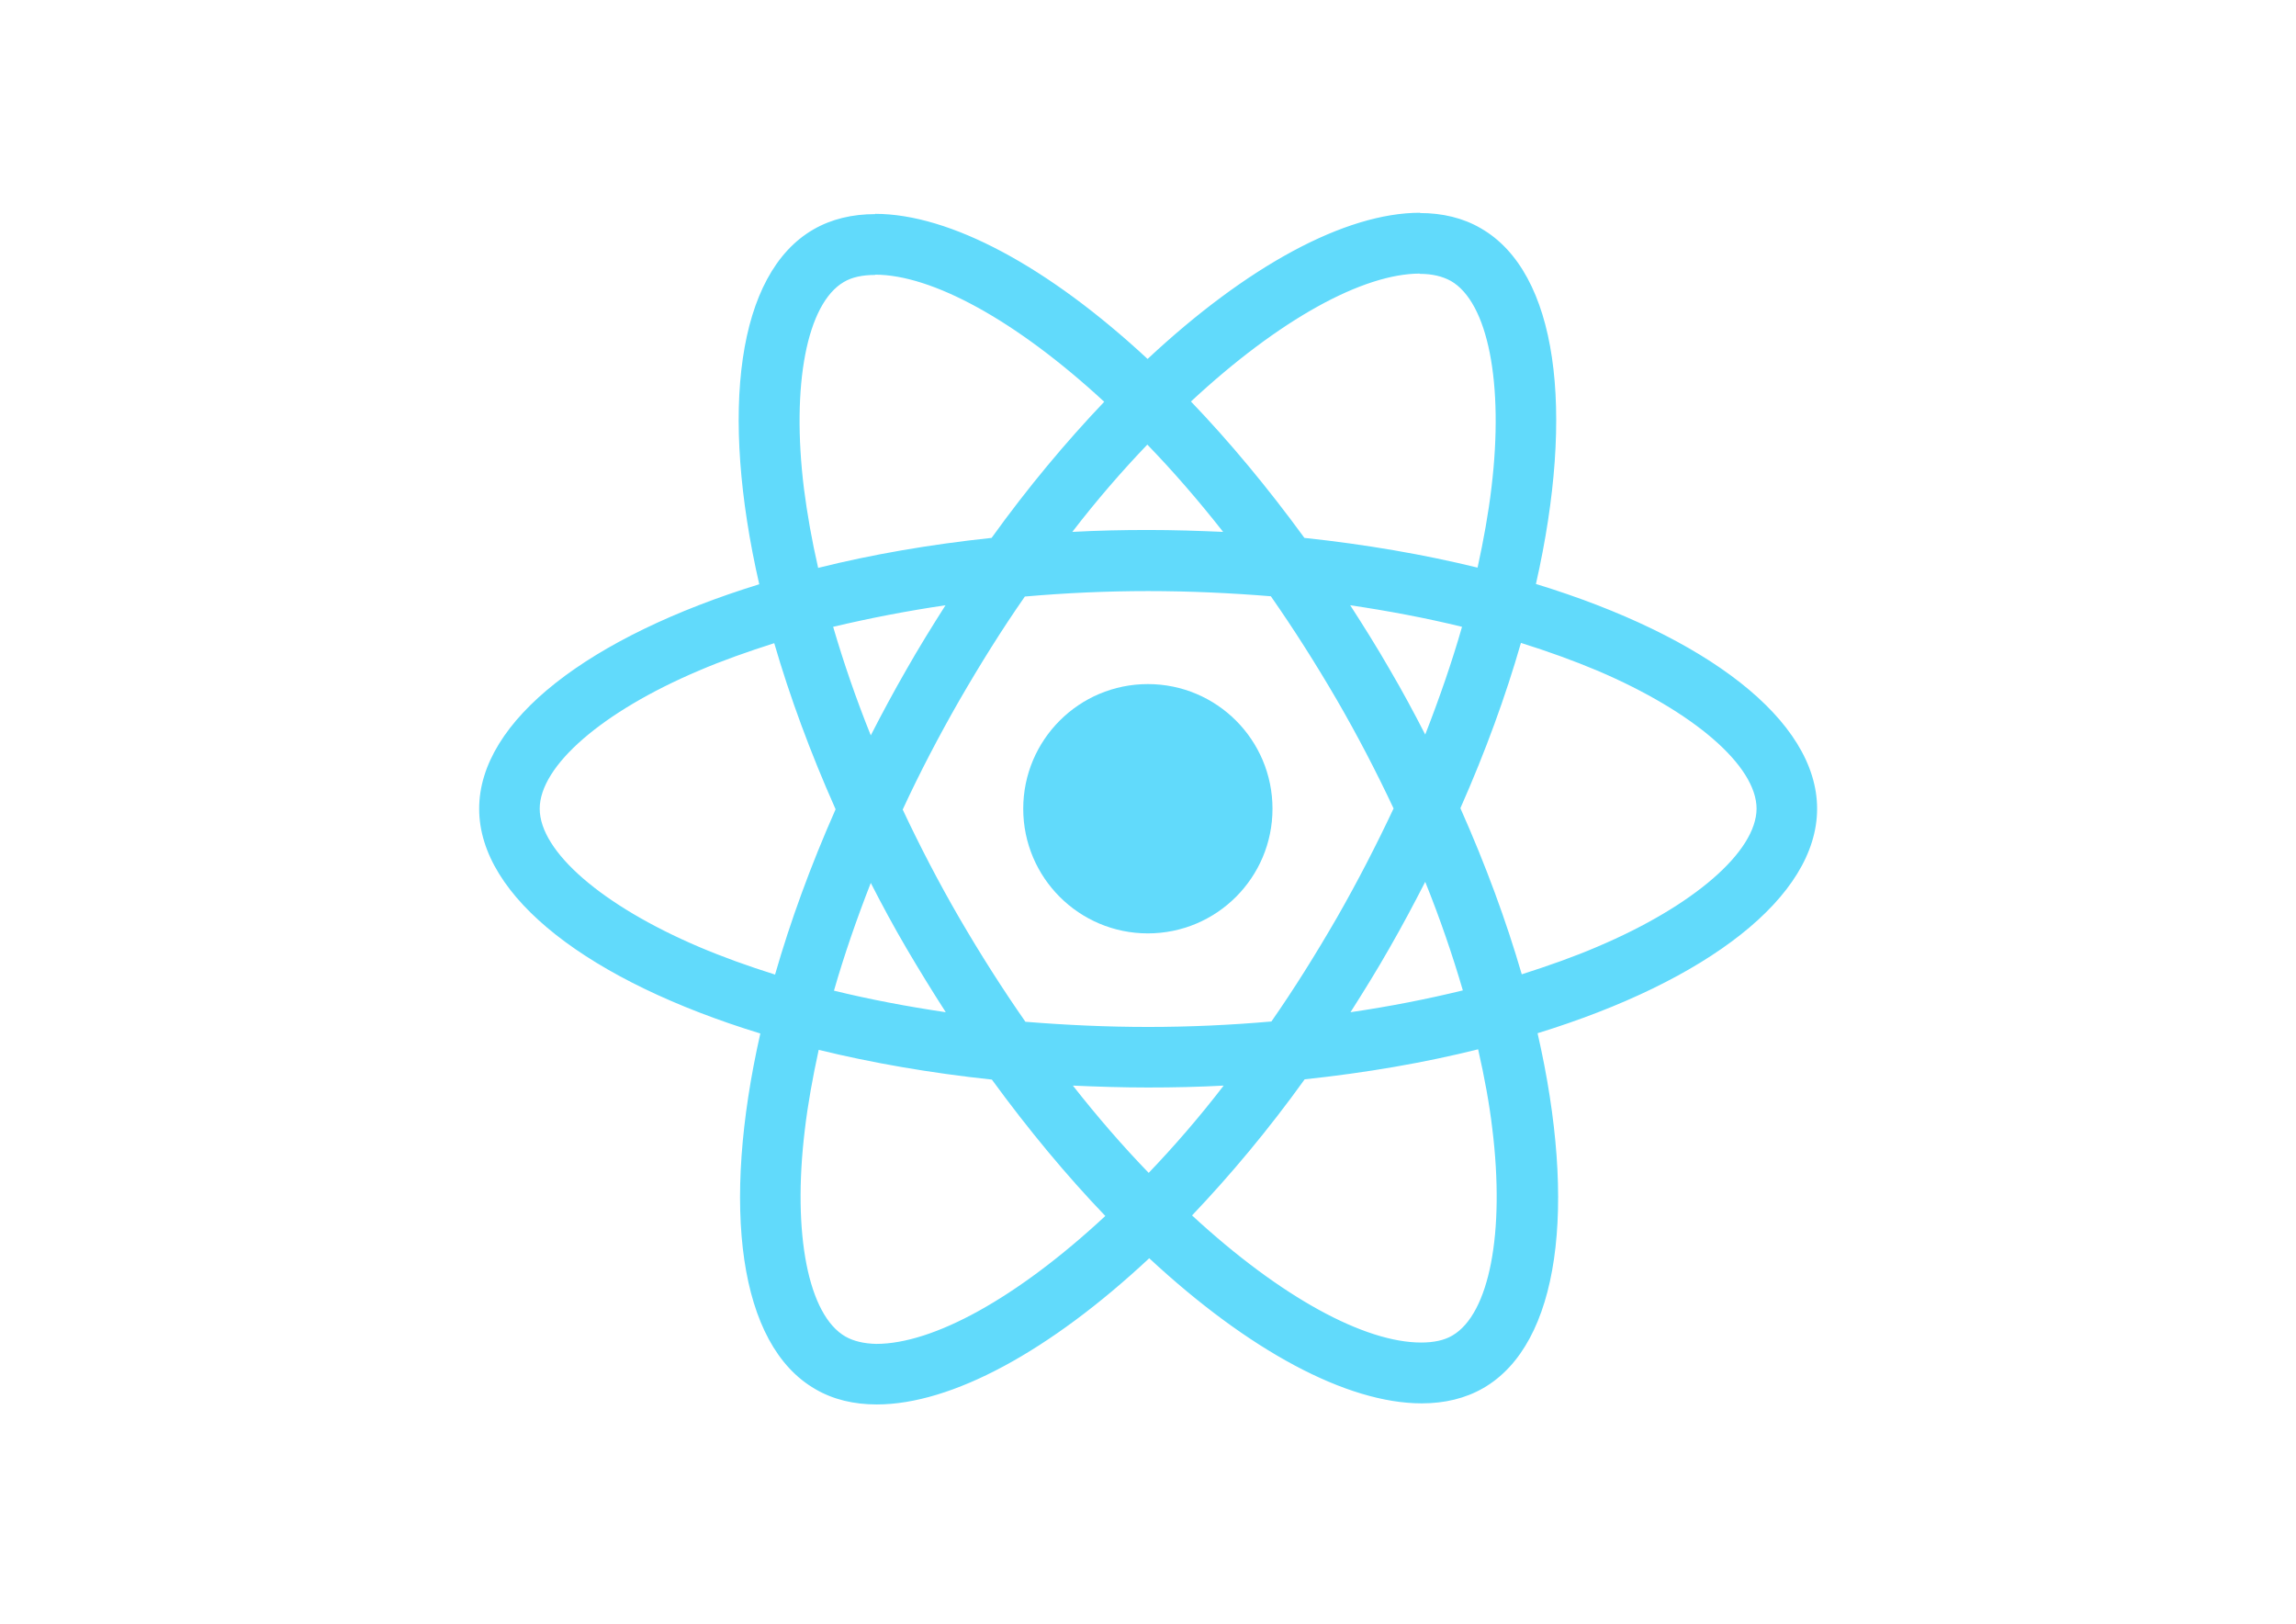
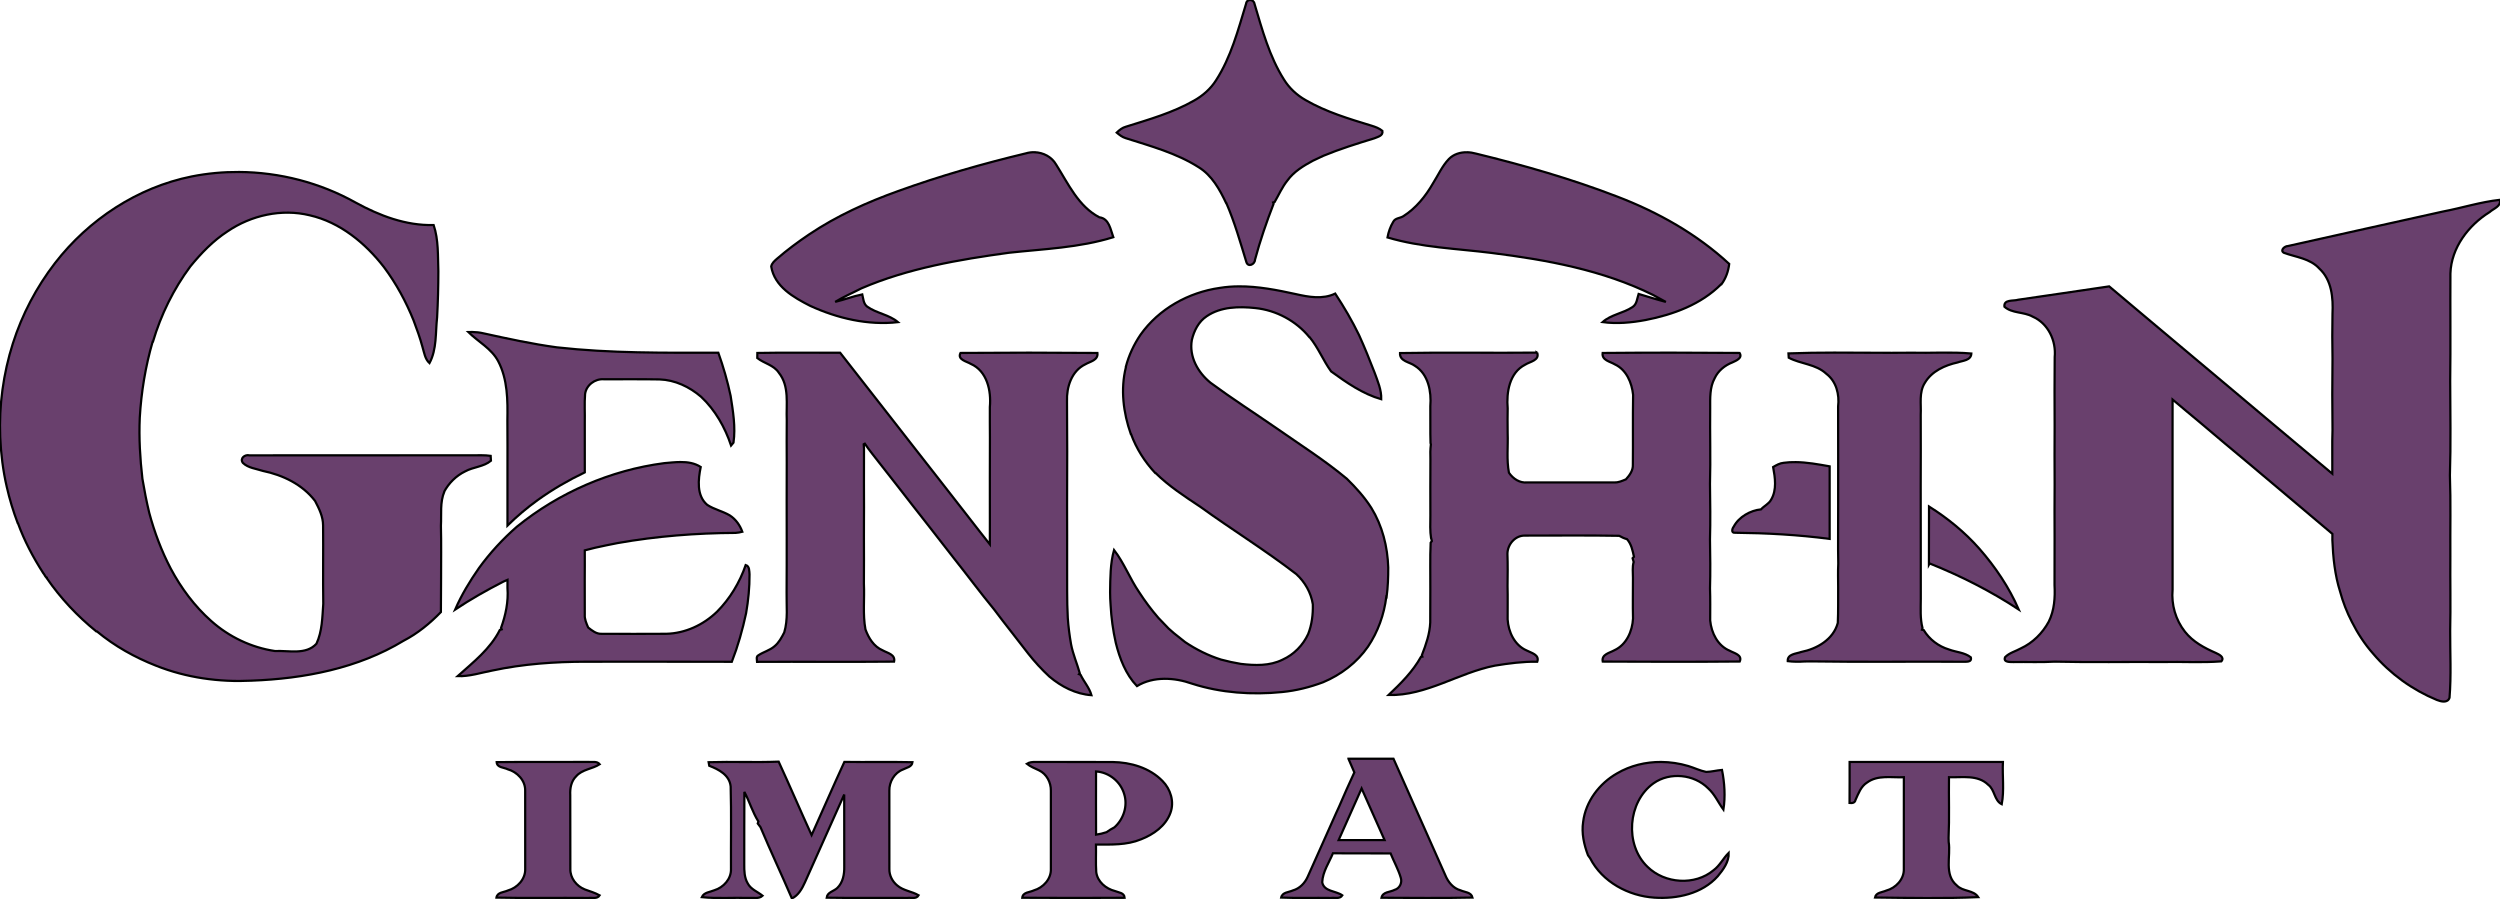
- <svg xmlns="http://www.w3.org/2000/svg" viewBox="0 0 841.9 595.3">
-   <g fill="#61DAFB">
-     <path d="M666.3 296.5c0-32.5-40.7-63.3-103.1-82.4 14.4-63.6 8-114.2-20.2-130.4-6.5-3.8-14.1-5.6-22.4-5.6v22.3c4.6 0 8.3.9 11.4 2.6 13.6 7.8 19.5 37.5 14.9 75.7-1.1 9.4-2.9 19.3-5.1 29.4-19.6-4.8-41-8.5-63.5-10.9-13.5-18.5-27.5-35.3-41.6-50 32.6-30.3 63.2-46.9 84-46.9V78c-27.5 0-63.5 19.6-99.9 53.6-36.4-33.8-72.4-53.2-99.9-53.2v22.3c20.7 0 51.4 16.5 84 46.6-14 14.7-28 31.4-41.3 49.9-22.6 2.4-44 6.1-63.6 11-2.3-10-4-19.7-5.2-29-4.7-38.2 1.1-67.9 14.6-75.8 3-1.8 6.9-2.6 11.5-2.6V78.5c-8.4 0-16 1.8-22.6 5.6-28.1 16.2-34.4 66.7-19.9 130.1-62.2 19.2-102.7 49.9-102.7 82.3 0 32.5 40.7 63.3 103.1 82.4-14.4 63.6-8 114.2 20.2 130.4 6.5 3.8 14.1 5.6 22.5 5.6 27.5 0 63.5-19.6 99.9-53.6 36.4 33.8 72.4 53.2 99.9 53.2 8.4 0 16-1.8 22.6-5.6 28.1-16.2 34.4-66.7 19.9-130.1 62-19.1 102.5-49.9 102.5-82.3zm-130.2-66.7c-3.7 12.9-8.3 26.2-13.5 39.5-4.1-8-8.4-16-13.1-24-4.6-8-9.5-15.8-14.4-23.4 14.2 2.1 27.9 4.7 41 7.9zm-45.8 106.5c-7.8 13.5-15.8 26.3-24.1 38.2-14.9 1.3-30 2-45.2 2-15.1 0-30.2-.7-45-1.9-8.3-11.9-16.4-24.6-24.2-38-7.6-13.1-14.5-26.4-20.8-39.8 6.2-13.4 13.2-26.8 20.7-39.9 7.8-13.5 15.8-26.3 24.1-38.2 14.9-1.3 30-2 45.2-2 15.1 0 30.2.7 45 1.9 8.3 11.9 16.4 24.6 24.2 38 7.6 13.1 14.5 26.4 20.8 39.8-6.3 13.4-13.2 26.8-20.7 39.9zm32.3-13c5.4 13.4 10 26.8 13.8 39.8-13.1 3.2-26.9 5.9-41.2 8 4.9-7.7 9.8-15.6 14.4-23.7 4.6-8 8.9-16.1 13-24.1zM421.2 430c-9.3-9.6-18.6-20.3-27.8-32 9 .4 18.2.7 27.5.7 9.4 0 18.7-.2 27.8-.7-9 11.7-18.3 22.4-27.5 32zm-74.4-58.9c-14.2-2.1-27.9-4.7-41-7.9 3.7-12.9 8.3-26.2 13.5-39.5 4.1 8 8.4 16 13.1 24 4.7 8 9.5 15.8 14.4 23.4zM420.7 163c9.3 9.6 18.6 20.3 27.8 32-9-.4-18.2-.7-27.5-.7-9.4 0-18.7.2-27.8.7 9-11.7 18.3-22.4 27.5-32zm-74 58.9c-4.9 7.7-9.8 15.6-14.4 23.7-4.6 8-8.9 16-13 24-5.4-13.4-10-26.8-13.8-39.8 13.1-3.1 26.9-5.8 41.2-7.9zm-90.5 125.2c-35.4-15.1-58.3-34.9-58.3-50.6 0-15.7 22.9-35.6 58.3-50.6 8.6-3.7 18-7 27.7-10.1 5.7 19.6 13.2 40 22.5 60.9-9.2 20.8-16.6 41.1-22.2 60.6-9.9-3.1-19.3-6.5-28-10.2zM310 490c-13.6-7.8-19.5-37.5-14.9-75.7 1.1-9.4 2.9-19.3 5.1-29.4 19.6 4.8 41 8.5 63.5 10.9 13.5 18.5 27.5 35.3 41.6 50-32.6 30.3-63.2 46.9-84 46.9-4.5-.1-8.3-1-11.3-2.7zm237.2-76.2c4.7 38.2-1.1 67.9-14.6 75.8-3 1.8-6.9 2.6-11.5 2.6-20.7 0-51.4-16.5-84-46.6 14-14.7 28-31.4 41.3-49.9 22.6-2.4 44-6.1 63.6-11 2.3 10.1 4.1 19.8 5.2 29.1zm38.5-66.7c-8.6 3.7-18 7-27.7 10.1-5.7-19.6-13.2-40-22.5-60.9 9.2-20.8 16.6-41.1 22.2-60.6 9.9 3.1 19.3 6.5 28.1 10.2 35.4 15.1 58.3 34.9 58.3 50.6-.1 15.7-23 35.6-58.4 50.6zM320.8 78.4z" />
-     <circle cx="420.9" cy="296.5" r="45.7" />
-     <path d="M520.5 78.1z" />
+ <svg xmlns="http://www.w3.org/2000/svg" viewBox="0 0 1120.893 402.848" fill="#69406d">
+   <g>
+     <path stroke="#000" stroke-width="1px" d="m 463.848,68.253 c -1.294,-0.039 -2.597,0.123 -3.85,0.495 -19.34,4.65 -38.51,10.111 -57.22,16.881 -13.98,5 -27.621,11.159 -39.971,19.449 -5.02,3.38 -9.889,6.981 -14.459,10.951 -1.08,0.95 -2.269,1.95 -2.569,3.45 1.46,9.02 10.05,13.88 17.47,17.65 12.19,5.61 25.929,8.83 39.369,7.31 -4,-3.4 -9.56,-3.939 -13.79,-6.949 -1.72,-1.29 -1.759,-3.611 -2.219,-5.5 -4.13,0.82 -8.051,2.4 -12.141,3.35 3.77,-2.32 7.871,-4.03 11.791,-6.07 20.96,-8.99 43.619,-12.86 66.089,-15.94 15.66,-1.71 31.65,-2.25 46.8,-6.98 -1.23,-3.4 -1.85,-8.389 -6.24,-8.919 -9.44,-4.93 -13.959,-15.09 -19.399,-23.67 -1.995,-3.465 -5.78,-5.388 -9.661,-5.505 z" />
+     <path stroke="#000" stroke-width="1px" d="m 657.756,68.266 c -2.998,-0.046 -5.994,0.836 -8.139,3.022 -3.03,3.16 -4.79,7.24 -7.11,10.89 -3.32,5.78 -7.609,11.141 -13.289,14.741 -1.46,0.96 -3.68,0.78 -4.55,2.53 -1.3,2.14 -2.131,4.561 -2.581,7.011 15.17,4.52 31.07,4.999 46.68,6.949 24.76,3.12 49.8,7.66 72.36,18.81 1.91,1.04 3.86,2.079 5.77,3.149 -4.11,-1.06 -8.15,-2.4 -12.22,-3.58 -0.67,2.04 -0.741,4.61 -2.741,5.89 -4.17,2.81 -9.619,3.331 -13.399,6.741 6.42,0.86 12.929,0.26 19.269,-0.93 12.34,-2.4 24.92,-6.99 33.93,-16.09 l 0.11,0.04 c 1.98,-2.67 3.06,-5.82 3.46,-9.11 -14.44,-13.37 -31.899,-23.18 -50.209,-30.19 -20.61,-7.95 -41.89,-14.04 -63.33,-19.27 -1.284,-0.369 -2.649,-0.581 -4.012,-0.602 z" />
+     <path stroke="#000" stroke-width="1px" d="m 560.57,0.001 c -0.868,-0.032 -1.733,0.512 -1.893,1.707 -3.56,11.73 -6.729,23.86 -13.449,34.28 -2.42,3.84 -5.911,6.89 -9.851,9.1 -9.52,5.44 -20.139,8.45 -30.539,11.71 -1.64,0.43 -2.97,1.5 -4.15,2.66 1.2,1 2.449,2.02 3.999,2.48 11.18,3.57 22.76,6.691 32.77,13.061 5.93,3.66 9.4,9.96 12.3,16.08 h 0.089 c 3.71,8.54 6.24,17.5 8.96,26.38 0.77,2.56 3.841,1.07 3.891,-1.04 2.28,-8.52 5.159,-16.851 8.329,-25.061 l -0.22,-0.589 0.69,-0.201 c 1.88,-3.22 3.36,-6.69 5.72,-9.62 2.89,-3.99 7.17,-6.59 11.43,-8.88 1.55,-0.74 3.12,-1.48 4.69,-2.21 7.45,-3.09 15.159,-5.47 22.859,-7.84 1.52,-0.67 4.051,-1.13 3.611,-3.34 -1.4,-1.17 -3.14,-1.79 -4.84,-2.32 -10.12,-3.09 -20.39,-6.15 -29.59,-11.48 -3.95,-2.24 -7.351,-5.401 -9.731,-9.261 -6.52,-10.34 -9.709,-22.27 -13.169,-33.86 -0.17,-1.115 -1.041,-1.724 -1.909,-1.756 z" />
+   </g>
+   <g>
+     <path stroke="#000" stroke-width="1px" d="m 107.161,77.111 c -7.121,-0.043 -14.244,0.617 -21.233,2.007 -24.27,4.88 -46.151,19.311 -61.241,38.801 -8.34,10.82 -14.8,23.08 -18.93,36.1 -4.29,13.52 -6.23,27.79 -5.66,41.96 0.33,7.53 1.24,15.04 2.95,22.38 1.25,5.51 2.9,10.92 4.9,16.21 l 0.11,0.05 c 2.86,7.86 6.8,15.3 11.32,22.32 0.67,0.66 1.001,2.21 2.101,2.18 l -0.5,0.12 c 6.18,8.98 13.72,17.001 22.2,23.861 l 0.29,0.01 c 7.91,6.57 17.02,11.66 26.59,15.4 13.54,5.38 28.25,7.409 42.76,6.669 23.57,-0.88 47.75,-5.51 68.12,-17.89 6.24,-3.22 11.86,-7.8 16.74,-12.87 0.03,-5.02 0.029,-10.04 0.079,-15.05 -0.01,-7.88 0.131,-15.759 -0.069,-23.629 0.3,-5.15 -0.511,-10.51 1.569,-15.4 l -0.18,0.239 c 2.11,-3.95 5.421,-7.27 9.461,-9.22 3.67,-2.02 8.31,-2.05 11.58,-4.78 -0.03,-0.55 -0.1,-1.65 -0.13,-2.2 -2.72,-0.38 -5.46,-0.23 -8.19,-0.24 -33.32,0.02 -66.639,-0.01 -99.959,0.021 -1.98,-0.51 -4.461,1.34 -2.931,3.39 2.36,2.28 5.911,2.6 8.921,3.58 9,1.87 17.75,6.061 23.44,13.481 1.79,3.42 3.589,7.009 3.589,10.969 0.12,11.73 -0.099,23.451 0.081,35.181 -0.43,6.02 -0.46,12.269 -3.05,17.849 -4.72,5.17 -12.43,2.97 -18.59,3.29 -10.62,-1.58 -20.62,-6.36 -28.62,-13.5 -7.44,-6.59 -13.44,-14.689 -18.11,-23.439 -4.16,-7.94 -7.33,-16.361 -9.65,-25.011 -1.22,-5.04 -2.2,-10.13 -3.06,-15.24 -1.06,-9.12 -1.599,-18.3 -1.189,-27.47 0.67,-11.52 2.55,-22.96 5.77,-34.04 l 0.139,-0.009 c 3.59,-12.09 9.23,-23.57 16.74,-33.71 4.86,-5.94 10.241,-11.55 16.711,-15.75 10.65,-7.23 24.26,-10.271 36.87,-7.191 13.61,3.13 24.9,12.441 33.29,23.281 5.45,7.31 9.819,15.37 13.229,23.81 1.5,3.94 2.921,7.91 4.021,11.99 0.76,2.49 1.089,5.331 3.119,7.191 3.35,-6.26 2.65,-13.661 3.42,-20.511 0.38,-6.88 0.551,-13.77 0.561,-20.65 -0.25,-6.93 0.129,-14.09 -2.111,-20.75 -12.44,0.32 -24.25,-4.2 -34.999,-10.09 -15.884,-8.884 -34.069,-13.588 -52.267,-13.698 z" />
+     <path stroke="#000" stroke-width="1px" d="m 211.676,148.843 c -0.573,-0.01 -1.146,-0.004 -1.718,0.016 4.42,4.39 10.399,7.39 13.409,13.09 4.26,8.12 4.281,17.59 4.121,26.53 0.11,7.58 0.01,15.16 0.04,22.74 0.02,8.15 0,16.289 0,24.429 4.22,-4.14 8.75,-7.979 13.55,-11.439 6.65,-4.77 13.74,-8.89 21.12,-12.42 -0.01,-7.45 -0.009,-14.9 -0.009,-22.34 0.1,-4.26 -0.201,-8.529 0.139,-12.779 0.5,-4 4.46,-6.951 8.44,-6.621 8.31,0.03 16.62,-0.08 24.93,0.07 6.93,0.21 13.43,3.32 18.63,7.77 6.34,5.94 10.71,13.681 13.46,21.861 0.27,-0.32 0.81,-0.981 1.08,-1.301 0.99,-6.95 -0.21,-14.05 -1.28,-20.94 -1.4,-6.57 -3.26,-13.039 -5.52,-19.359 -24.15,0.02 -48.38,0.27 -72.42,-2.42 -11.05,-1.5 -21.969,-3.871 -32.859,-6.271 -1.68,-0.405 -3.394,-0.584 -5.112,-0.615 z" />
+     <path stroke="#000" stroke-width="1px" d="m 305.145,207.157 c -2.469,0.008 -4.972,0.304 -7.348,0.501 -24.07,3.13 -47.22,13.21 -66.06,28.5 -6.33,5.53 -12.06,11.741 -17,18.551 -4.09,5.87 -7.82,12.02 -10.67,18.59 6.95,-4.61 14.21,-8.73 21.64,-12.53 0.6,-0.27 1.21,-0.54 1.83,-0.8 -0.01,1.21 -0.01,2.42 -0.01,3.64 0.48,6.14 -0.82,12.169 -2.87,17.899 l 0.28,0.671 -0.829,0.249 c -4.28,8.55 -11.97,14.501 -18.93,20.741 5.32,0.16 10.42,-1.54 15.59,-2.53 13.82,-2.96 27.979,-3.951 42.089,-3.951 21.75,0.02 43.51,-0.039 65.26,0.031 2.75,-7.06 4.81,-14.371 6.4,-21.771 1,-5.75 1.58,-11.58 1.54,-17.41 -0.14,-1.49 0.06,-3.66 -1.709,-4.21 -2.7,7.83 -7.051,15.099 -12.901,20.969 -6.09,5.88 -14.249,9.69 -22.759,9.87 -9.65,0.06 -19.299,0.05 -28.939,0.01 -2.39,0.12 -4.291,-1.44 -6.041,-2.83 -0.78,-1.84 -1.649,-3.72 -1.519,-5.76 -0.04,-5.2 0.019,-10.39 -0.021,-15.58 0.06,-4.42 0.011,-8.84 0.021,-13.25 1.54,-0.4 3.079,-0.79 4.629,-1.17 3.36,-0.75 6.741,-1.451 10.131,-2.101 17.44,-3.09 35.159,-4.47 52.859,-4.56 1.02,-0.07 2.021,-0.24 3.021,-0.5 -1.08,-2.98 -2.97,-5.64 -5.66,-7.37 -3.21,-1.89 -6.99,-2.651 -10.09,-4.711 -4.87,-4.16 -4.039,-11.359 -2.909,-16.969 -2.728,-1.766 -5.849,-2.233 -9.023,-2.222 z" />
+     <path stroke="#000" stroke-width="1px" d="m 461.343,158.122 c -10.232,-10e-4 -20.464,0.041 -30.694,0.126 -1.54,3.02 2.749,3.77 4.589,4.89 7.35,3.2 9.239,12.101 8.569,19.351 0.03,4.56 -0.049,9.12 0.031,13.68 -0.01,12.31 -0.07,24.619 -0.021,36.929 0.03,3.66 0.01,7.32 -0.01,10.98 -1.53,-1.94 -3.059,-3.89 -4.589,-5.83 -5.95,-7.75 -12.06,-15.39 -18.02,-23.13 -3.71,-4.71 -7.4,-9.439 -11.08,-14.159 -3.41,-4.37 -6.829,-8.721 -10.219,-13.091 -7.72,-9.92 -15.49,-19.79 -23.21,-29.71 -12.37,0.05 -24.751,-0.149 -37.121,0.091 l -0.04,2.279 c 3.04,2.43 7.411,3.11 9.661,6.59 4.86,6.04 3.24,14.131 3.56,21.261 -0.01,6.36 -0.09,12.709 -0.01,19.059 -0.05,5.7 0.011,11.411 -0.029,17.111 0.04,5.56 -0.011,11.129 0.019,16.689 -0.04,8.12 0.05,16.24 -0.05,24.36 -0.11,5.99 0.699,12.13 -1.061,17.96 -1.17,2.26 -2.389,4.61 -4.409,6.24 -2.1,1.81 -4.88,2.479 -7.17,3.999 -1.14,0.58 -0.63,1.97 -0.59,2.95 20.47,-0.1 40.951,0.1 61.421,-0.1 0.68,-3.24 -3.011,-3.86 -5.111,-5.06 -3.96,-1.67 -6.33,-5.53 -7.73,-9.41 -1.25,-6.77 -0.36,-13.681 -0.69,-20.511 0.08,-6.9 0.01,-13.8 0.01,-20.7 0.06,-4.43 -0.03,-8.861 0.04,-13.291 -0.03,-3.74 -0.019,-7.479 -0.029,-11.209 0.04,-5.07 -0.019,-10.141 0.021,-15.211 l -0.12,-2.039 c 0.13,-0.06 0.38,-0.191 0.5,-0.261 2.02,2.98 4.33,5.75 6.52,8.6 2.54,3.21 5.031,6.461 7.581,9.661 4.66,5.98 9.29,11.979 14,17.919 3.93,5.09 7.879,10.17 11.859,15.22 6.03,7.56 11.79,15.371 17.94,22.831 5.01,6.71 10.29,13.209 15.36,19.869 2.88,3.67 6.05,7.111 9.47,10.291 5.31,4.49 11.86,7.88 18.88,8.35 -0.96,-3.37 -3.38,-6.031 -4.89,-9.141 l -0.681,-0.289 0.34,-0.401 c -1.24,-4.35 -3.06,-8.539 -3.92,-12.999 -0.69,-3.91 -1.199,-7.86 -1.469,-11.82 -0.44,-7.92 -0.23,-15.861 -0.3,-23.791 0.04,-8.79 -0.011,-17.58 -0.021,-26.38 0.11,-8.21 0.06,-41.59 -0.029,-46.9 -0.25,-6.38 2.04,-13.69 8.2,-16.62 2.15,-1.28 5.84,-1.799 5.44,-5.099 -10.23,-0.09 -20.463,-0.135 -30.696,-0.136 z" />
+     <path stroke="#000" stroke-width="1px" d="m 555.466,128.392 c -2.848,0.017 -5.696,0.226 -8.539,0.686 -13.99,1.98 -27.37,9.37 -35.58,21.01 -2.99,4.41 -5.26,9.28 -6.59,14.43 l 0.05,0.11 c -2.48,9.91 -1.17,20.45 2.2,29.99 l 0.11,0.021 c 2.34,6.49 6.14,12.39 10.83,17.44 l 0.151,-0.01 c 5.96,5.9 13.09,10.52 20.03,15.13 14.22,10.28 29.19,19.5 43.09,30.22 3.87,3.58 6.599,8.3 7.399,13.54 0.11,4.54 -0.429,9.09 -2.099,13.33 -2.33,5.01 -6.38,9.181 -11.43,11.451 -5.81,2.92 -12.48,2.659 -18.76,1.919 -2.99,-0.49 -5.949,-1.139 -8.859,-1.929 -5.73,-1.8 -11.12,-4.5 -16.09,-7.83 -1.72,-1.34 -3.42,-2.68 -5.09,-4.05 l -2.36,-2.08 c -1.53,-1.57 -3.05,-3.14 -4.55,-4.74 -3.13,-3.62 -6,-7.45 -8.6,-11.47 -4.18,-6.07 -6.781,-13.14 -11.291,-18.98 -1.72,6.14 -1.67,12.59 -1.77,18.91 0.04,1.93 0.04,3.869 0.23,5.799 0.31,5.69 1.06,11.36 2.32,16.92 1.75,7.03 4.419,14.081 9.489,19.411 7.41,-4.49 16.831,-3.881 24.741,-1.081 12.98,4.16 26.85,5.101 40.37,3.741 6.28,-0.61 12.43,-2.17 18.34,-4.38 8.01,-3.36 15.15,-8.801 20.13,-15.961 4.48,-6.66 7.259,-14.43 8.229,-22.38 l 0.13,0.081 c 0.57,-4.37 0.75,-8.781 0.73,-13.181 -0.29,-9.36 -2.639,-18.73 -7.579,-26.75 -3.06,-4.82 -6.9,-9.06 -10.96,-13.04 -10.05,-8.4 -21.161,-15.4 -31.881,-22.9 -9.73,-6.72 -19.689,-13.11 -29.209,-20.13 -5.69,-4.6 -9.75,-11.71 -8.42,-19.23 0.98,-4.14 3.019,-8.21 6.659,-10.62 6.33,-4.32 14.46,-4.439 21.81,-3.669 9.39,0.99 18.25,5.739 24.23,13.059 l 0.1,-0.009 c 3.87,4.7 6.09,10.479 9.64,15.359 6.9,5.01 14.191,10.1 22.471,12.47 0.13,-4.18 -1.57,-8.05 -2.96,-11.89 -2.2,-5.66 -4.45,-11.31 -6.97,-16.83 -3.12,-6.46 -6.771,-12.66 -10.701,-18.65 -5.63,2.71 -11.959,1.531 -17.779,0.211 -8.332,-1.823 -16.869,-3.499 -25.412,-3.447 z" />
+     <path stroke="#000" stroke-width="1px" d="m 689.188,158.098 c -20.5,0.22 -41,-0.189 -61.49,0.201 -0.19,3.75 4.3,3.969 6.64,5.689 6.08,3.75 7.489,11.551 6.959,18.161 0.08,5.49 -0.089,10.979 0.091,16.479 l 0.149,0.63 c -0.27,2.18 -0.289,4.39 -0.199,6.59 -0.03,8.45 -0.07,16.899 -0.021,25.359 -0.02,3.43 -0.22,6.871 0.34,10.291 l -0.081,-0.661 c 0.1,0.44 0.301,1.31 0.401,1.75 -0.13,0.18 -0.39,0.56 -0.53,0.75 -0.34,6.88 -0.081,13.78 -0.151,20.67 0.01,5.02 4.5e-4,10.049 -0.04,15.089 -0.21,5.11 -1.92,9.92 -3.74,14.64 l 0.199,0.661 -0.609,0.1 c -3.69,6.62 -9.08,11.96 -14.53,17.12 16.97,0.42 31.44,-10.019 47.71,-13.179 6.27,-1.02 12.579,-1.85 18.959,-1.75 1.12,-3.15 -2.73,-3.96 -4.79,-5.06 -5.39,-2.35 -8.179,-8.311 -8.499,-13.931 -0.03,-4.97 0.099,-9.939 -0.041,-14.899 0.07,-4.86 0.12,-9.731 -0.05,-14.581 0.1,-4.23 3.54,-8.23 7.95,-8.08 14.06,0.02 28.12,-0.159 42.17,0.101 1.11,0.6 2.251,1.19 3.501,1.5 1.95,2.23 2.51,5.09 3.11,7.9 l -0.611,0.64 c 0.12,0.42 0.361,1.279 0.481,1.699 -0.67,2.29 -0.299,4.72 -0.319,7.08 0.01,6.07 -0.131,12.15 0.029,18.23 -0.28,5.68 -2.93,11.78 -8.35,14.25 -2.14,1.23 -5.871,1.8 -5.231,5.09 20.47,0.08 40.961,0.161 61.431,-0.029 1.3,-3.02 -2.57,-3.731 -4.46,-4.821 -5.4,-2.21 -8.271,-8.01 -8.791,-13.56 0,-4.81 0.091,-9.63 -0.079,-14.43 0.21,-7.32 0.12,-14.66 -0.011,-21.97 0.24,-8.31 0.11,-16.639 0,-24.939 0.32,-11.26 -0.05,-22.521 0.089,-33.781 0.01,-4.56 -0.26,-9.39 2.02,-13.54 1.57,-3.35 4.571,-5.77 7.991,-7.09 1.59,-0.76 4.63,-1.89 3.17,-4.22 -20.46,-0.17 -40.94,-0.18 -61.4,0.01 -0.45,3.3 3.321,3.819 5.461,5.109 5.22,2.42 7.629,8.24 8.199,13.66 -0.18,10.44 1.5e-4,20.89 -0.11,31.33 0.12,2.59 -1.45,4.721 -3.1,6.551 -1.65,0.68 -3.32,1.48 -5.14,1.39 -13.04,0.02 -26.07,-10e-4 -39.11,0.009 -3.39,0.35 -6.37,-1.669 -8.21,-4.359 -1.12,-5.85 -0.35,-11.839 -0.58,-17.739 -0.01,-2.06 -0.019,-4.111 -0.04,-6.151 0.03,-1.66 0.03,-3.32 0.05,-4.97 -0.61,-7.15 0.75,-15.979 7.83,-19.569 2.1,-1.37 6.66,-1.941 5.38,-5.421 z" />
+     <path stroke="#000" stroke-width="1px" d="m 804.928,207.19 c -1.722,-0.012 -3.442,0.078 -5.159,0.308 -1.76,0.15 -3.291,1.04 -4.771,1.9 0.88,4.79 1.711,10.19 -0.889,14.61 -1.02,1.93 -3.161,2.8 -4.541,4.37 -4.71,0.45 -9.919,3.321 -12.249,7.761 -0.71,0.85 -1.211,2.9 0.539,2.72 14.19,0.14 28.39,0.92 42.48,2.76 -0.02,-1.91 -0.01,-3.81 0,-5.7 0,-3.28 -0.01,-6.55 0,-9.81 0,-5.68 -0.02,-11.35 0,-17.02 -5.077,-0.9 -10.245,-1.862 -15.41,-1.898 z" />
+     <path stroke="#000" stroke-width="1px" d="m 864.888,227.089 c -0.02,8.69 -0.051,17.38 -0.041,26.07 l 0.3,-0.541 c 13.95,5.58 27.41,12.4 39.97,20.66 -4.34,-9.97 -10.49,-19.09 -17.64,-27.25 -6.53,-7.41 -14.249,-13.699 -22.589,-18.939 z" />
+     <path stroke="#000" stroke-width="1px" d="m 822.44,158.095 c -6.865,0.007 -13.725,0.087 -20.572,0.353 0.03,0.49 0.1,1.461 0.13,1.941 5.38,2.86 12.17,2.819 16.83,7.189 4.5,3.42 5.95,9.26 5.3,14.66 0.09,14.98 -0.029,29.96 0.02,44.94 0.05,8.53 -0.14,17.061 0.05,25.591 -0.18,3.47 -0.06,6.939 -0.05,10.419 -0.05,5.37 0.09,10.749 -0.16,16.119 -2,7.42 -9.331,11.611 -16.421,13.011 -2.25,0.83 -6.209,0.85 -6.029,4.11 2.48,0.3 5,0.329 7.51,0.149 0.67,-0.01 2.019,-0.03 2.689,-0.04 22.68,0.36 45.37,0.03 68.06,0.17 1.47,-0.09 4.471,0.449 3.831,-1.991 -2.77,-2.2 -6.55,-2.28 -9.76,-3.5 -4.71,-1.41 -8.82,-4.52 -11.36,-8.71 l -0.779,-0.16 0.239,-0.76 c -1.11,-4.3 -0.779,-8.75 -0.769,-13.14 -0.01,-7.3 -0.041,-14.601 -0.011,-21.901 -0.01,-9.53 0.019,-19.049 -0.031,-28.569 0.08,-10.68 0.02,-21.361 0.011,-32.041 0.26,-4.78 -0.879,-10.03 1.871,-14.3 3.08,-5.23 8.969,-7.86 14.679,-9.13 2.27,-0.84 6.001,-0.839 6.161,-4.009 -9.01,-0.79 -18.08,-0.14 -27.11,-0.35 -11.431,0.125 -22.887,-0.066 -34.329,-0.054 z" />
+     <path stroke="#000" stroke-width="1px" d="m 1120.788,89.599 c -8.61,0.94 -16.959,3.63 -25.469,5.24 -23.17,5.18 -46.37,10.25 -69.53,15.48 -1.34,-0.01 -3.68,1.849 -1.829,3.009 5.42,2.01 11.77,2.521 15.91,7.071 5.6,5.16 6.269,13.139 5.919,20.279 -0.15,6.7 -0.1,13.411 0.01,20.111 -0.15,10.65 -0.13,21.31 0,31.97 -0.24,6.54 -0.01,13.089 -0.089,19.639 -10.14,-8.48 -20.241,-17.019 -30.401,-25.479 -10.45,-8.85 -20.979,-17.61 -31.459,-26.43 -12.71,-10.72 -25.5,-21.35 -38.19,-32.09 -13.6,1.97 -27.18,4.06 -40.79,5.99 -2.13,0.68 -6.57,-0.28 -6.17,3.13 3.43,3.07 8.73,2.23 12.68,4.46 6.95,3.03 10.57,10.809 9.86,18.149 -0.09,10.28 -0.089,20.571 -0.029,30.851 -0.02,8.71 -0.09,17.429 0,26.139 -0.05,8.01 -0.07,16.021 -0.02,24.031 -0.03,7.04 -0.031,14.08 -0.031,21.13 0.3,5.6 -0.05,11.349 -2.6,16.459 -2.8,5.16 -7.139,9.48 -12.489,11.96 -2.35,1.32 -5.18,1.979 -7.08,3.959 -0.93,2.43 2.309,2.121 3.779,2.181 6.08,-0.13 12.181,0.2 18.261,-0.18 h 0.57 c 16.02,0.38 32.07,0.05 48.11,0.16 8.74,-0.19 17.52,0.38 26.24,-0.29 1.63,-1.87 -1.07,-3.11 -2.43,-3.76 -5.18,-2.26 -10.319,-5 -13.879,-9.53 -4.2,-5.32 -6.15,-12.139 -5.55,-18.889 0.01,-5.43 -0.02,-10.871 0,-16.311 0.01,-9.62 -0.011,-19.249 -0.011,-28.879 0.01,-8.09 0.03,-16.179 0,-24.259 0.03,-5.26 -0.01,-10.51 0.011,-15.76 4.36,3.6 8.62,7.299 13.001,10.869 6.86,5.81 13.72,11.621 20.65,17.351 12.64,10.72 25.4,21.289 38.01,32.029 0,0.69 -0.011,2.071 -0.02,2.761 0.31,7.77 1.11,15.63 3.46,23.07 1.27,4.71 3.04,9.289 5.3,13.629 2.56,5.09 5.701,9.91 9.481,14.19 7.68,9.08 17.61,16.261 28.61,20.791 1.85,0.74 4.841,1.521 5.681,-1.009 0.81,-9.97 0.25,-20.021 0.29,-30.021 0.26,-11.14 -0.021,-22.291 0.079,-33.431 -0.09,-12.08 0.231,-24.179 -0.199,-36.239 0.46,-14.1 0.159,-28.24 0.129,-42.35 0.22,-16.07 0,-32.151 0.101,-48.221 0.39,-11.51 8.1,-21.579 17.61,-27.489 1.7,-1.56 5.279,-2.6 4.519,-5.47 z" />
+   </g>
+   <g>
+     <path stroke="#000" stroke-width="1px" d="m 263.798,341.618 c -13.71,0.1 -27.421,-0.079 -41.121,0.091 0.18,2.53 3.241,2.33 5.001,3.22 4.21,1.18 7.9,5.001 7.79,9.551 0.03,11.69 0.02,23.38 0.01,35.07 0.17,4.6 -3.511,8.529 -7.781,9.709 -1.82,0.86 -4.69,0.72 -5.12,3.19 13.74,0.32 27.49,0.02 41.24,0.16 1.67,-0.24 3.941,0.581 5.041,-1.169 -2.1,-1.16 -4.4,-1.831 -6.63,-2.651 -3.73,-1.45 -6.66,-5.149 -6.51,-9.249 -0.06,-11.01 0.029,-22.021 -0.041,-33.031 -0.16,-3.03 0.39,-6.27 2.66,-8.47 2.74,-3.14 7.22,-3.209 10.55,-5.389 -1.28,-1.52 -3.399,-0.861 -5.089,-1.031 z" />
+     <path stroke="#000" stroke-width="1px" d="m 349.118,341.489 c -10.46,0.42 -20.94,-0.071 -31.4,0.249 l 0.28,1.601 c 4.28,1.65 9.111,4.139 9.601,9.309 0.34,12.3 0.069,24.62 0.139,36.93 0.17,4.46 -3.329,8.32 -7.449,9.57 -1.97,0.85 -4.621,0.891 -5.631,3.101 7.01,0.73 14.091,0.129 21.141,0.349 2.02,-0.19 4.46,0.561 6.11,-0.989 -2.24,-1.82 -5.291,-2.861 -6.671,-5.561 -1.51,-2.56 -1.57,-5.62 -1.55,-8.49 0.07,-10.84 -0.06,-21.67 0.06,-32.5 2.29,4.32 3.67,9.131 6.28,13.261 l -0.29,0.899 c 0.31,0.41 0.92,1.231 1.23,1.641 4.51,10.74 9.49,21.279 14.09,31.989 2.92,-1.43 4.54,-4.38 5.83,-7.22 5.87,-13.13 11.709,-26.28 17.619,-39.4 0.03,10.77 -0.019,21.54 0.021,32.31 0.08,3.4 -0.58,7.13 -3.12,9.58 -1.57,1.52 -4.46,1.85 -4.77,4.37 12.05,0.22 24.11,0.01 36.16,0.12 1.67,-0.27 4.03,0.65 5.07,-1.2 -3.06,-1.79 -6.85,-2.059 -9.59,-4.409 -2.19,-1.8 -3.61,-4.561 -3.52,-7.411 -0.03,-11.7 -0.039,-23.4 -0.009,-35.09 -0.09,-4 2.289,-8.039 6.089,-9.479 1.6,-0.86 3.991,-1.101 4.291,-3.281 -10.18,-0.22 -20.371,0.011 -30.551,-0.129 -5.01,10.89 -9.769,21.89 -14.689,32.81 -4.99,-10.94 -9.73,-22.01 -14.77,-32.93 z" />
+     <path stroke="#000" stroke-width="1px" d="m 464.409,341.628 c -1.399,-0.005 -2.806,0.048 -4.021,0.82 1.63,1.29 3.57,2.05 5.44,2.93 3.42,1.6 5.419,5.441 5.339,9.151 0.03,11.66 0.01,23.33 0,35 0.19,4.56 -3.419,8.46 -7.629,9.68 -1.83,0.92 -4.91,0.711 -5.2,3.311 15.3,0.1 30.599,0.1 45.899,0.01 -0.16,-2.33 -2.69,-2.321 -4.34,-3.031 -4.05,-1.02 -7.859,-4.179 -8.389,-8.499 -0.27,-4.11 -0.03,-8.231 -0.12,-12.341 6.76,0 13.799,0.331 20.169,-2.329 5.6,-2.17 11.09,-6.011 13.21,-11.861 1.86,-4.97 0.08,-10.679 -3.58,-14.339 -5.77,-5.9 -14.269,-8.37 -22.349,-8.47 -11.01,-0.05 -22.031,0.029 -33.041,-0.031 -0.458,0.01 -0.922,0.002 -1.389,0 z m 27.009,4.27 c 5.83,0.33 11.011,4.55 12.621,10.14 1.67,5.28 -0.28,11.291 -4.4,14.911 -1.24,0.61 -2.371,1.381 -3.501,2.161 -1.54,0.52 -3.109,0.889 -4.709,1.119 -0.05,-9.45 -0.03,-18.89 -0.01,-28.33 z" />
+     <path stroke="#000" stroke-width="1px" d="m 604.578,340.188 c 0.89,2.03 1.79,4.07 2.65,6.13 -2.36,5.11 -4.66,10.24 -6.87,15.41 -0.44,0.97 -0.89,1.93 -1.33,2.9 -4.27,9.49 -8.44,19.02 -12.729,28.5 -1.26,2.83 -3.591,5.25 -6.621,6.1 -1.86,0.86 -4.719,0.749 -5.259,3.209 7.45,0.32 14.92,0.04 22.37,0.17 1.68,-0.24 3.96,0.591 5.06,-1.169 -2.89,-2.08 -8.271,-1.631 -9.021,-5.881 0.2,-4.7 3.061,-8.749 4.811,-12.999 8.61,0.14 17.22,-0.011 25.84,0.079 1.48,3.65 3.45,7.12 4.57,10.91 0.74,2.23 -0.509,4.8 -2.799,5.44 -2.01,1.07 -5.291,0.79 -5.851,3.53 13.6,0.05 27.211,0.219 40.811,-0.091 -0.59,-2.45 -3.461,-2.36 -5.331,-3.23 -3.36,-0.91 -5.67,-3.79 -6.91,-6.91 -7.71,-17.37 -15.46,-34.73 -23.19,-52.1 -6.74,-0.01 -13.47,-0.01 -20.2,0 z m 5.909,13.32 c 3.43,7.72 6.881,15.42 10.301,23.15 h -20.6 c 3.42,-7.72 6.849,-15.44 10.299,-23.15 z" />
+     <path stroke="#000" stroke-width="1px" d="m 744.746,341.634 c -6.877,-0.035 -13.746,1.595 -19.708,5.095 -7.94,4.52 -14.1,12.56 -15.22,21.76 -0.79,5.1 0.38,10.22 2.169,14.979 0.23,0.33 0.711,0.99 0.951,1.32 5.41,10.63 17.199,16.941 28.859,17.681 10.14,0.66 21.351,-1.741 28.371,-9.601 2.45,-2.97 5.079,-6.429 4.909,-10.479 -2.46,2.42 -3.959,5.679 -6.769,7.759 -8.38,7.04 -21.901,6.08 -29.621,-1.5 -10.35,-9.89 -8.93,-29.169 2.7,-37.459 7.32,-5.18 18.211,-4.06 24.491,2.29 2.95,2.65 4.511,6.37 6.831,9.52 0.91,-5.9 0.52,-11.971 -0.64,-17.801 -2.38,0.2 -4.71,0.841 -7.1,0.901 -2.78,-0.55 -5.34,-1.85 -8.03,-2.65 -3.938,-1.174 -8.066,-1.794 -12.192,-1.815 z" />
+     <path stroke="#000" stroke-width="1px" d="m 829.288,341.638 c -0.02,6.13 0.029,12.251 -0.031,18.381 1.2,0.12 2.401,0.009 2.691,-1.421 1.31,-2.84 2.399,-6.03 5.209,-7.77 4.76,-3.48 10.96,-2.1 16.45,-2.35 -0.01,13.7 0.019,27.389 -0.011,41.089 0.17,4.65 -3.599,8.59 -7.909,9.74 -1.78,0.81 -4.53,0.761 -5.03,3.101 15.42,0.18 30.899,0.51 46.299,-0.17 -2.1,-3.28 -6.96,-2.441 -9.59,-5.231 -5.85,-4.81 -2.649,-13.079 -3.659,-19.519 -0.01,-0.45 -0.03,-1.34 -0.05,-1.79 0.41,-9.06 0.05,-18.15 0.18,-27.22 5.92,0.18 12.9,-1.22 17.6,3.39 3.01,2.22 2.62,7.02 6.06,8.72 1.17,-6.22 0.23,-12.651 0.52,-18.951 -22.91,-0.01 -45.82,0.01 -68.73,0 z" />
  </g>
</svg>
